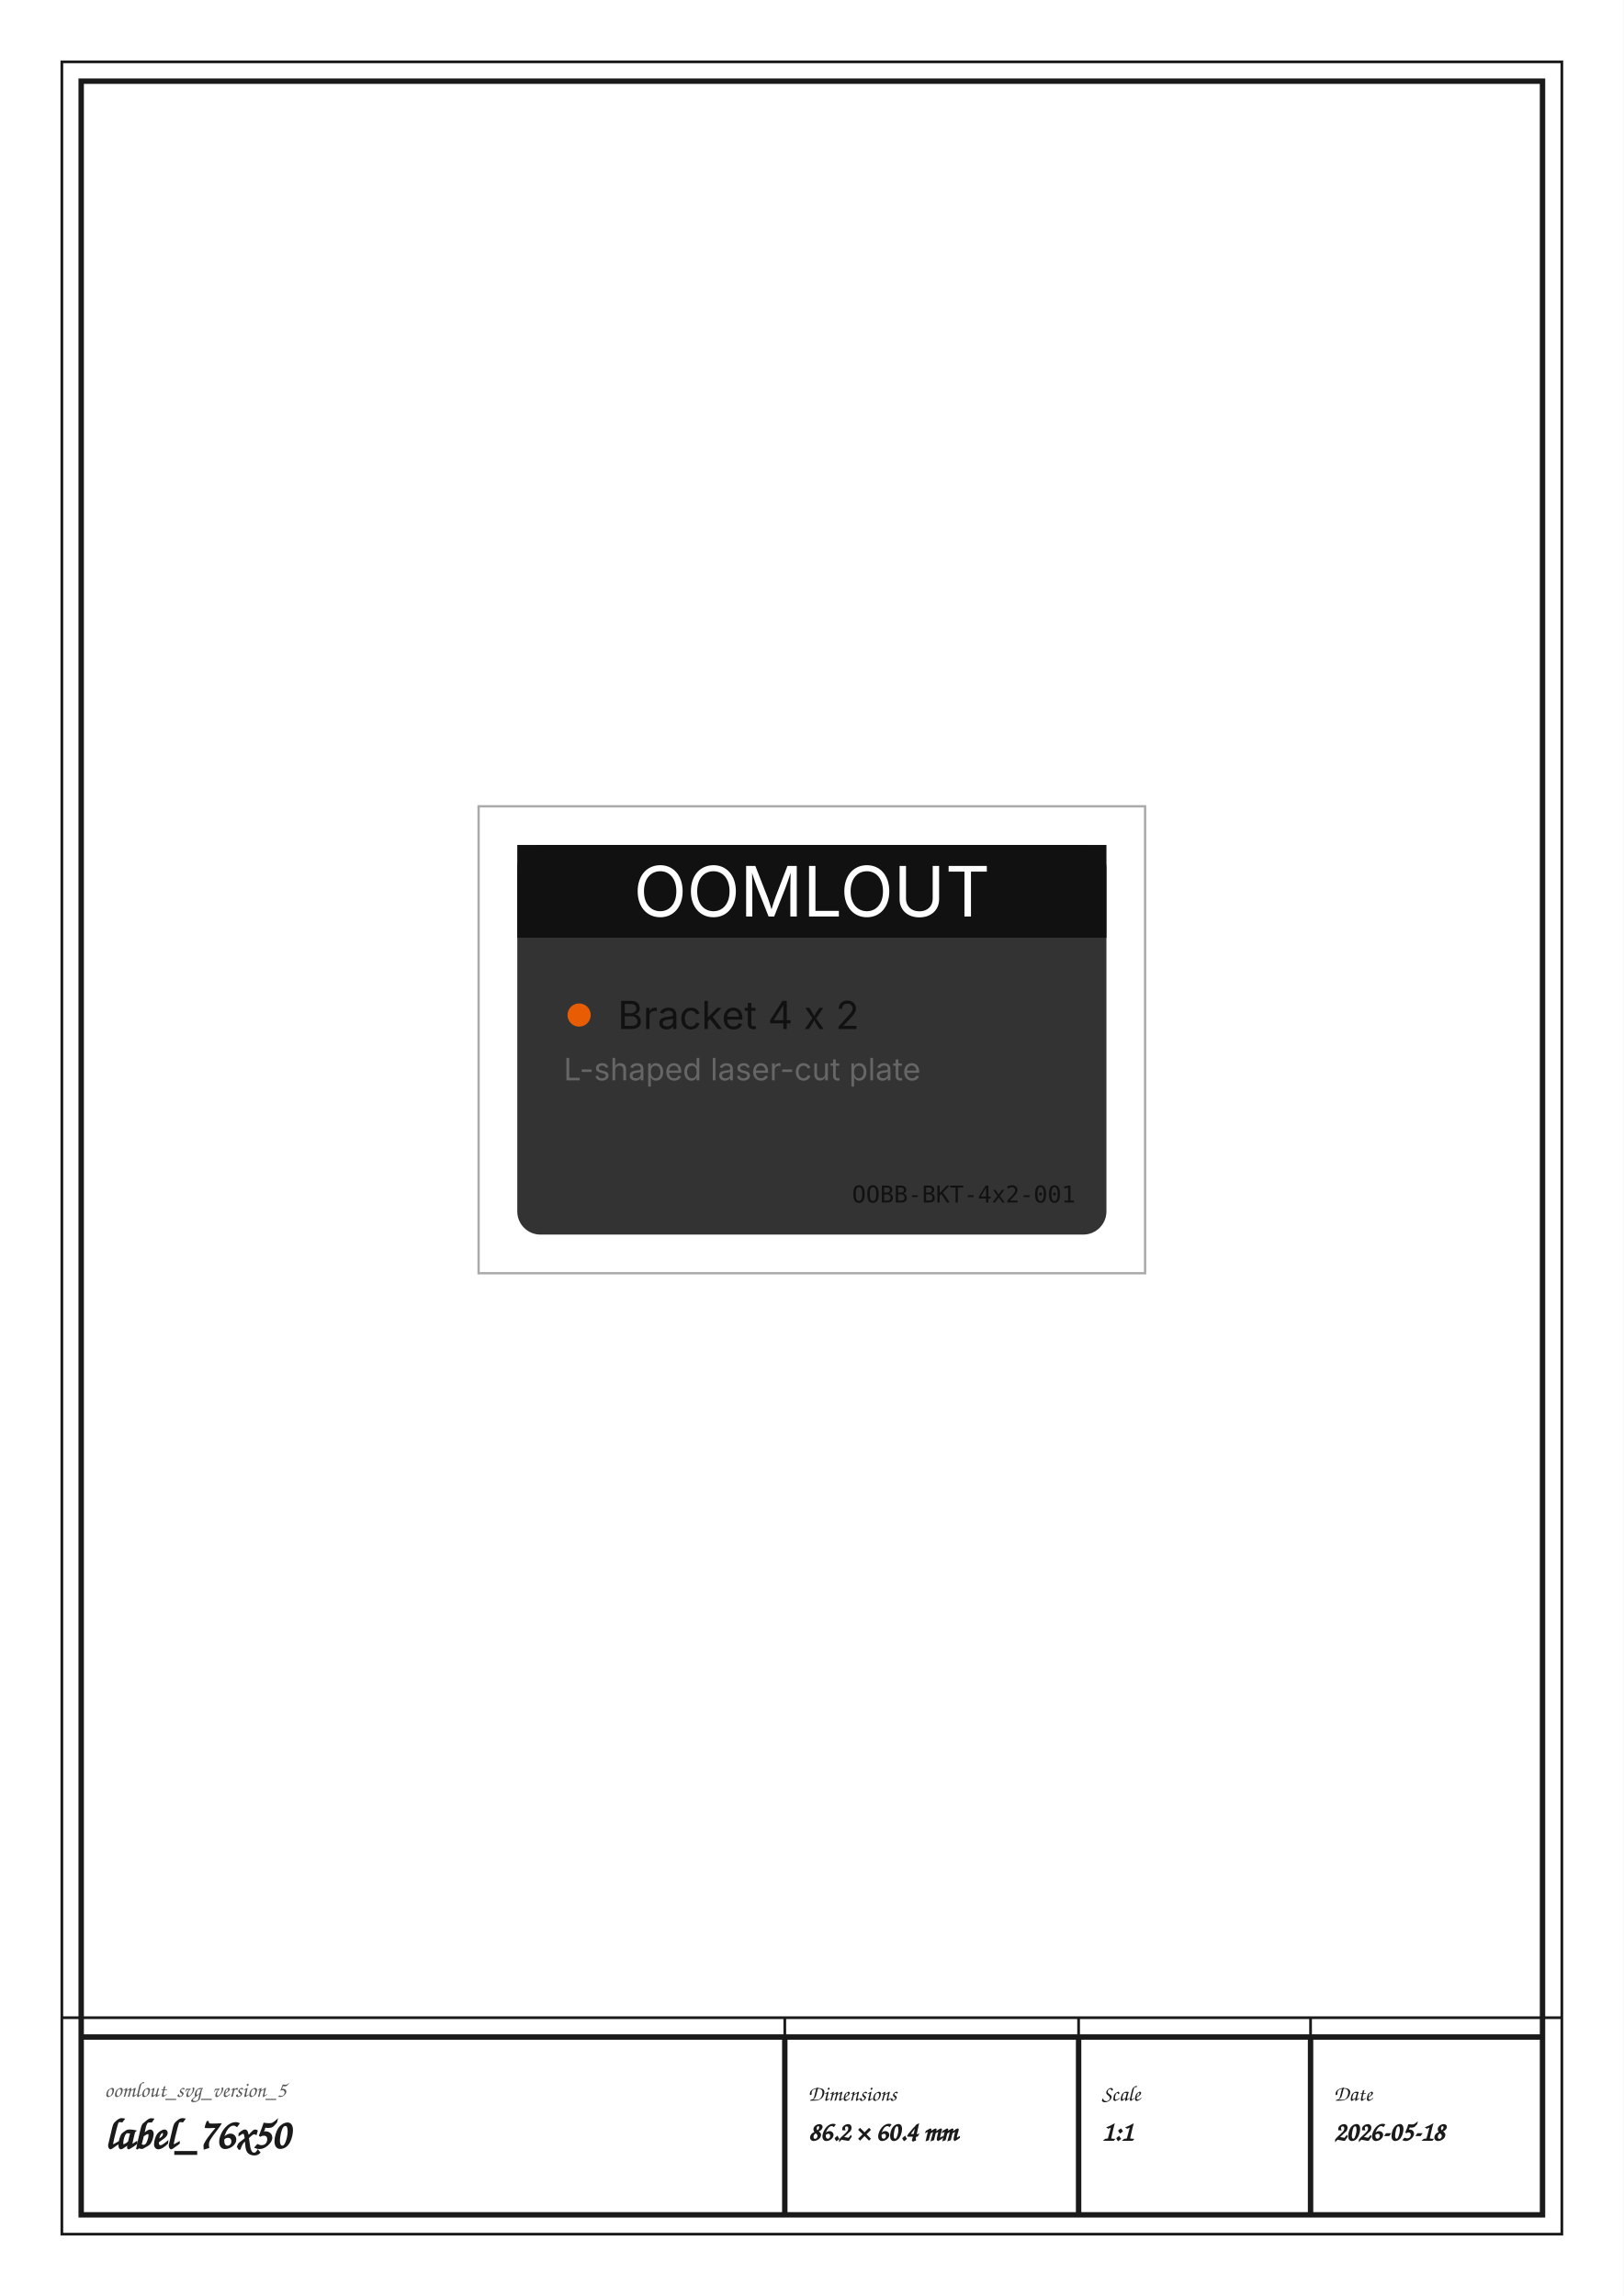
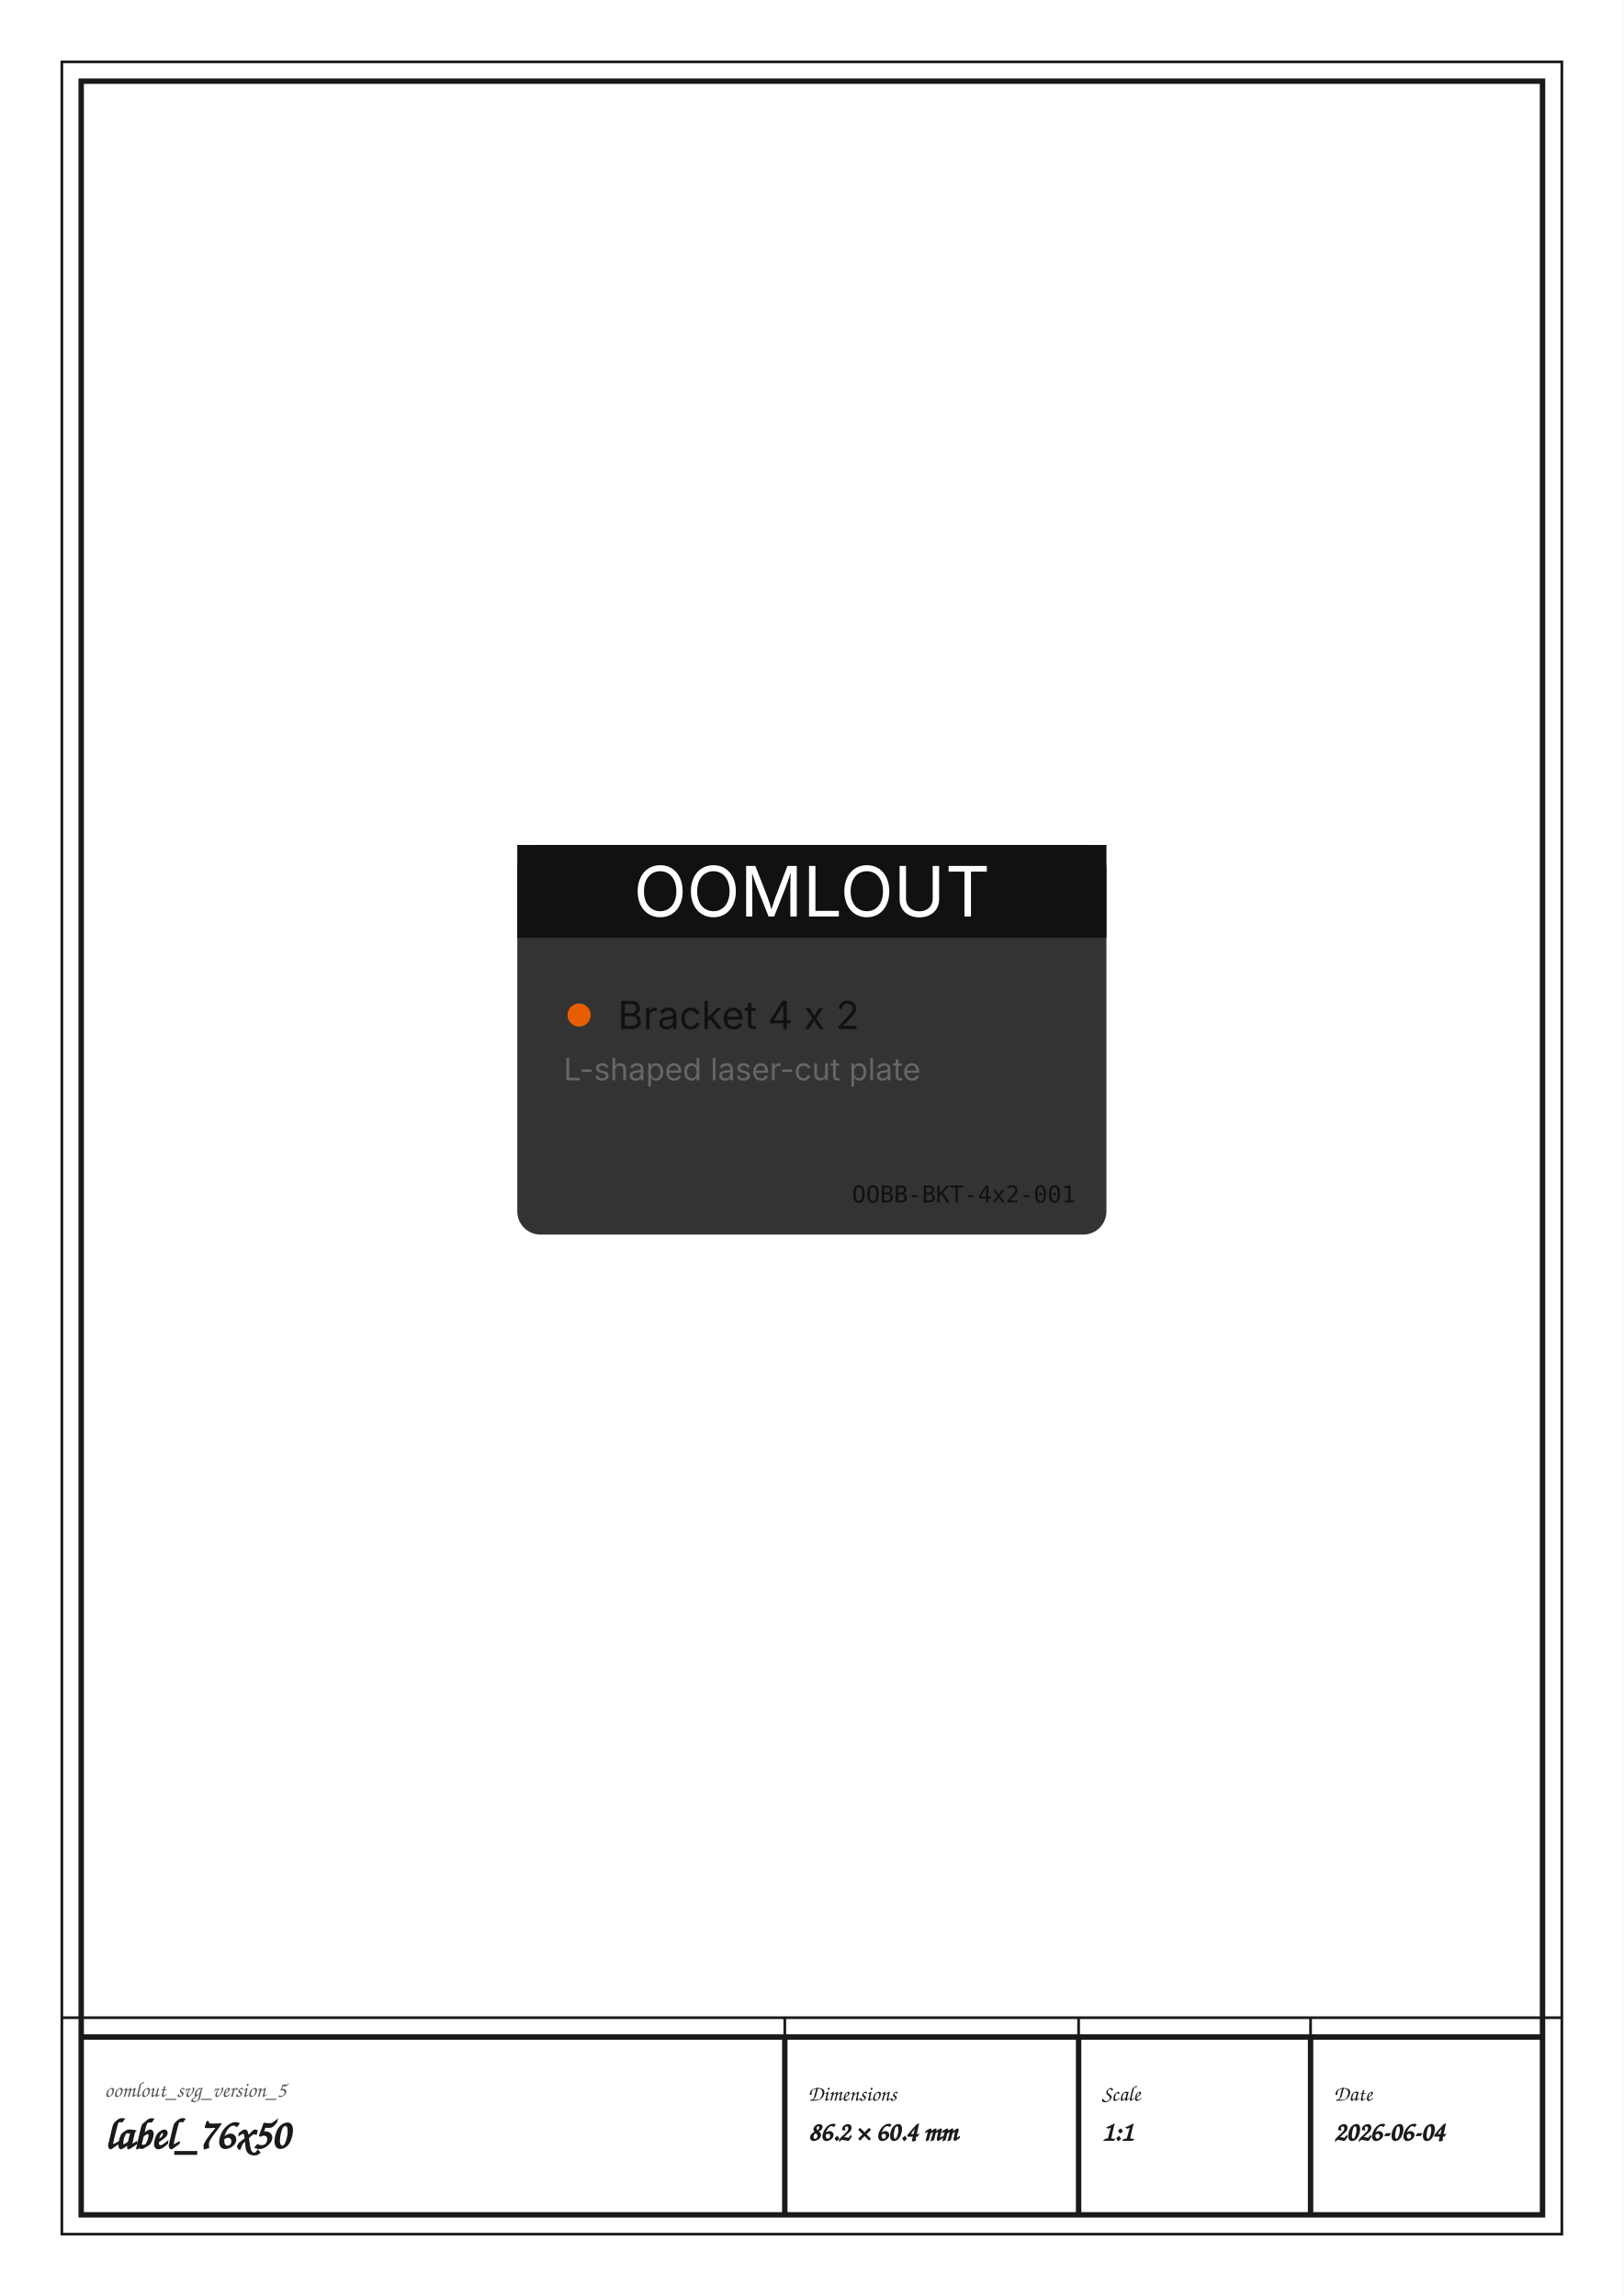
<svg xmlns="http://www.w3.org/2000/svg" width="210mm" height="297mm" viewBox="0 0 210 297">
  <rect x="0" y="0" width="210" height="297" fill="white" stroke="none" />
  <rect x="8" y="8" width="194" height="281" fill="none" stroke="#1A1A1A" stroke-width="0.35" />
  <rect x="10.5" y="10.5" width="189" height="276" fill="none" stroke="#1A1A1A" stroke-width="0.7" />
  <line x1="8" y1="261" x2="202" y2="261" stroke="#1A1A1A" stroke-width="0.35" />
  <line x1="10.5" y1="263.5" x2="199.5" y2="263.5" stroke="#1A1A1A" stroke-width="0.7" />
  <line x1="101.5" y1="261" x2="101.5" y2="286.5" stroke="#1A1A1A" stroke-width="0.35" />
  <line x1="101.5" y1="263.5" x2="101.5" y2="286.5" stroke="#1A1A1A" stroke-width="0.7" />
  <line x1="139.5" y1="261" x2="139.5" y2="286.5" stroke="#1A1A1A" stroke-width="0.35" />
  <line x1="139.5" y1="263.5" x2="139.5" y2="286.5" stroke="#1A1A1A" stroke-width="0.7" />
  <line x1="169.5" y1="261" x2="169.5" y2="286.5" stroke="#1A1A1A" stroke-width="0.35" />
  <line x1="169.5" y1="263.5" x2="169.5" y2="286.5" stroke="#1A1A1A" stroke-width="0.7" />
  <text x="13.5" y="270.5" font-family="Swis721 Blk BT, comic sans ms" font-size="2.8" font-weight="normal" text-anchor="start" dominant-baseline="middle" fill="#555555" textLength="85" lengthAdjust="spacingAndGlyphs">oomlout_svg_version_5</text>
  <text x="13.5" y="276.5" font-family="Swis721 Blk BT, comic sans ms" font-size="5.5" font-weight="bold" text-anchor="start" dominant-baseline="middle" fill="#1A1A1A" textLength="85" lengthAdjust="spacingAndGlyphs">label_76x50</text>
  <text x="104.5" y="271" font-family="Swis721 Blk BT, comic sans ms" font-size="2.8" font-weight="normal" text-anchor="start" dominant-baseline="middle" fill="#1A1A1A">Dimensions</text>
  <text x="104.5" y="276" font-family="Swis721 Blk BT, comic sans ms" font-size="3.5" font-weight="bold" text-anchor="start" dominant-baseline="middle" fill="#1A1A1A">86.2 × 60.4 mm</text>
  <text x="142.5" y="271" font-family="Swis721 Blk BT, comic sans ms" font-size="2.8" font-weight="normal" text-anchor="start" dominant-baseline="middle" fill="#1A1A1A">Scale</text>
  <text x="142.5" y="276" font-family="Swis721 Blk BT, comic sans ms" font-size="3.5" font-weight="bold" text-anchor="start" dominant-baseline="middle" fill="#1A1A1A">1:1</text>
  <text x="172.5" y="271" font-family="Swis721 Blk BT, comic sans ms" font-size="2.8" font-weight="normal" text-anchor="start" dominant-baseline="middle" fill="#1A1A1A">Date</text>
-   <text x="172.5" y="276" font-family="Swis721 Blk BT, comic sans ms" font-size="3.5" font-weight="bold" text-anchor="start" dominant-baseline="middle" fill="#1A1A1A">2026-05-18</text>
+   <text x="172.5" y="276" font-family="Swis721 Blk BT, comic sans ms" font-size="3.5" font-weight="bold" text-anchor="start" dominant-baseline="middle" fill="#1A1A1A">2026-06-04</text>
  <g transform="translate(61.9,104.3) scale(1)">
    <rect x="5" y="5" width="76.2" height="50.4" rx="3" ry="3" fill="#333333" stroke="none" />
    <rect x="5" y="5" width="76.2" height="12" fill="#111111" stroke="none" />
    <text x="43.1" y="11" font-family="Inter, sans-serif" font-size="9" text-anchor="middle" dominant-baseline="middle" fill="#FFFFFF">OOMLOUT</text>
    <circle cx="13" cy="27" r="1.5" fill="#E85D04" stroke="none" />
    <text x="18" y="27" font-family="Inter, sans-serif" font-size="5" text-anchor="start" dominant-baseline="middle" fill="#111111">Bracket  4 x 2</text>
    <text x="11" y="34" font-family="Inter, sans-serif" font-size="4" text-anchor="start" dominant-baseline="middle" fill="#666666">L-shaped laser-cut plate</text>
    <text x="77.2" y="50.4" font-family="JetBrains Mono, Fira Code, monospace" font-size="3" text-anchor="end" dominant-baseline="middle" fill="#111111">OOBB-BKT-4x2-001</text>
  </g>
-   <rect x="61.9" y="104.3" width="86.2" height="60.4" fill="none" stroke="#AAAAAA" stroke-width="0.3" />
</svg>
